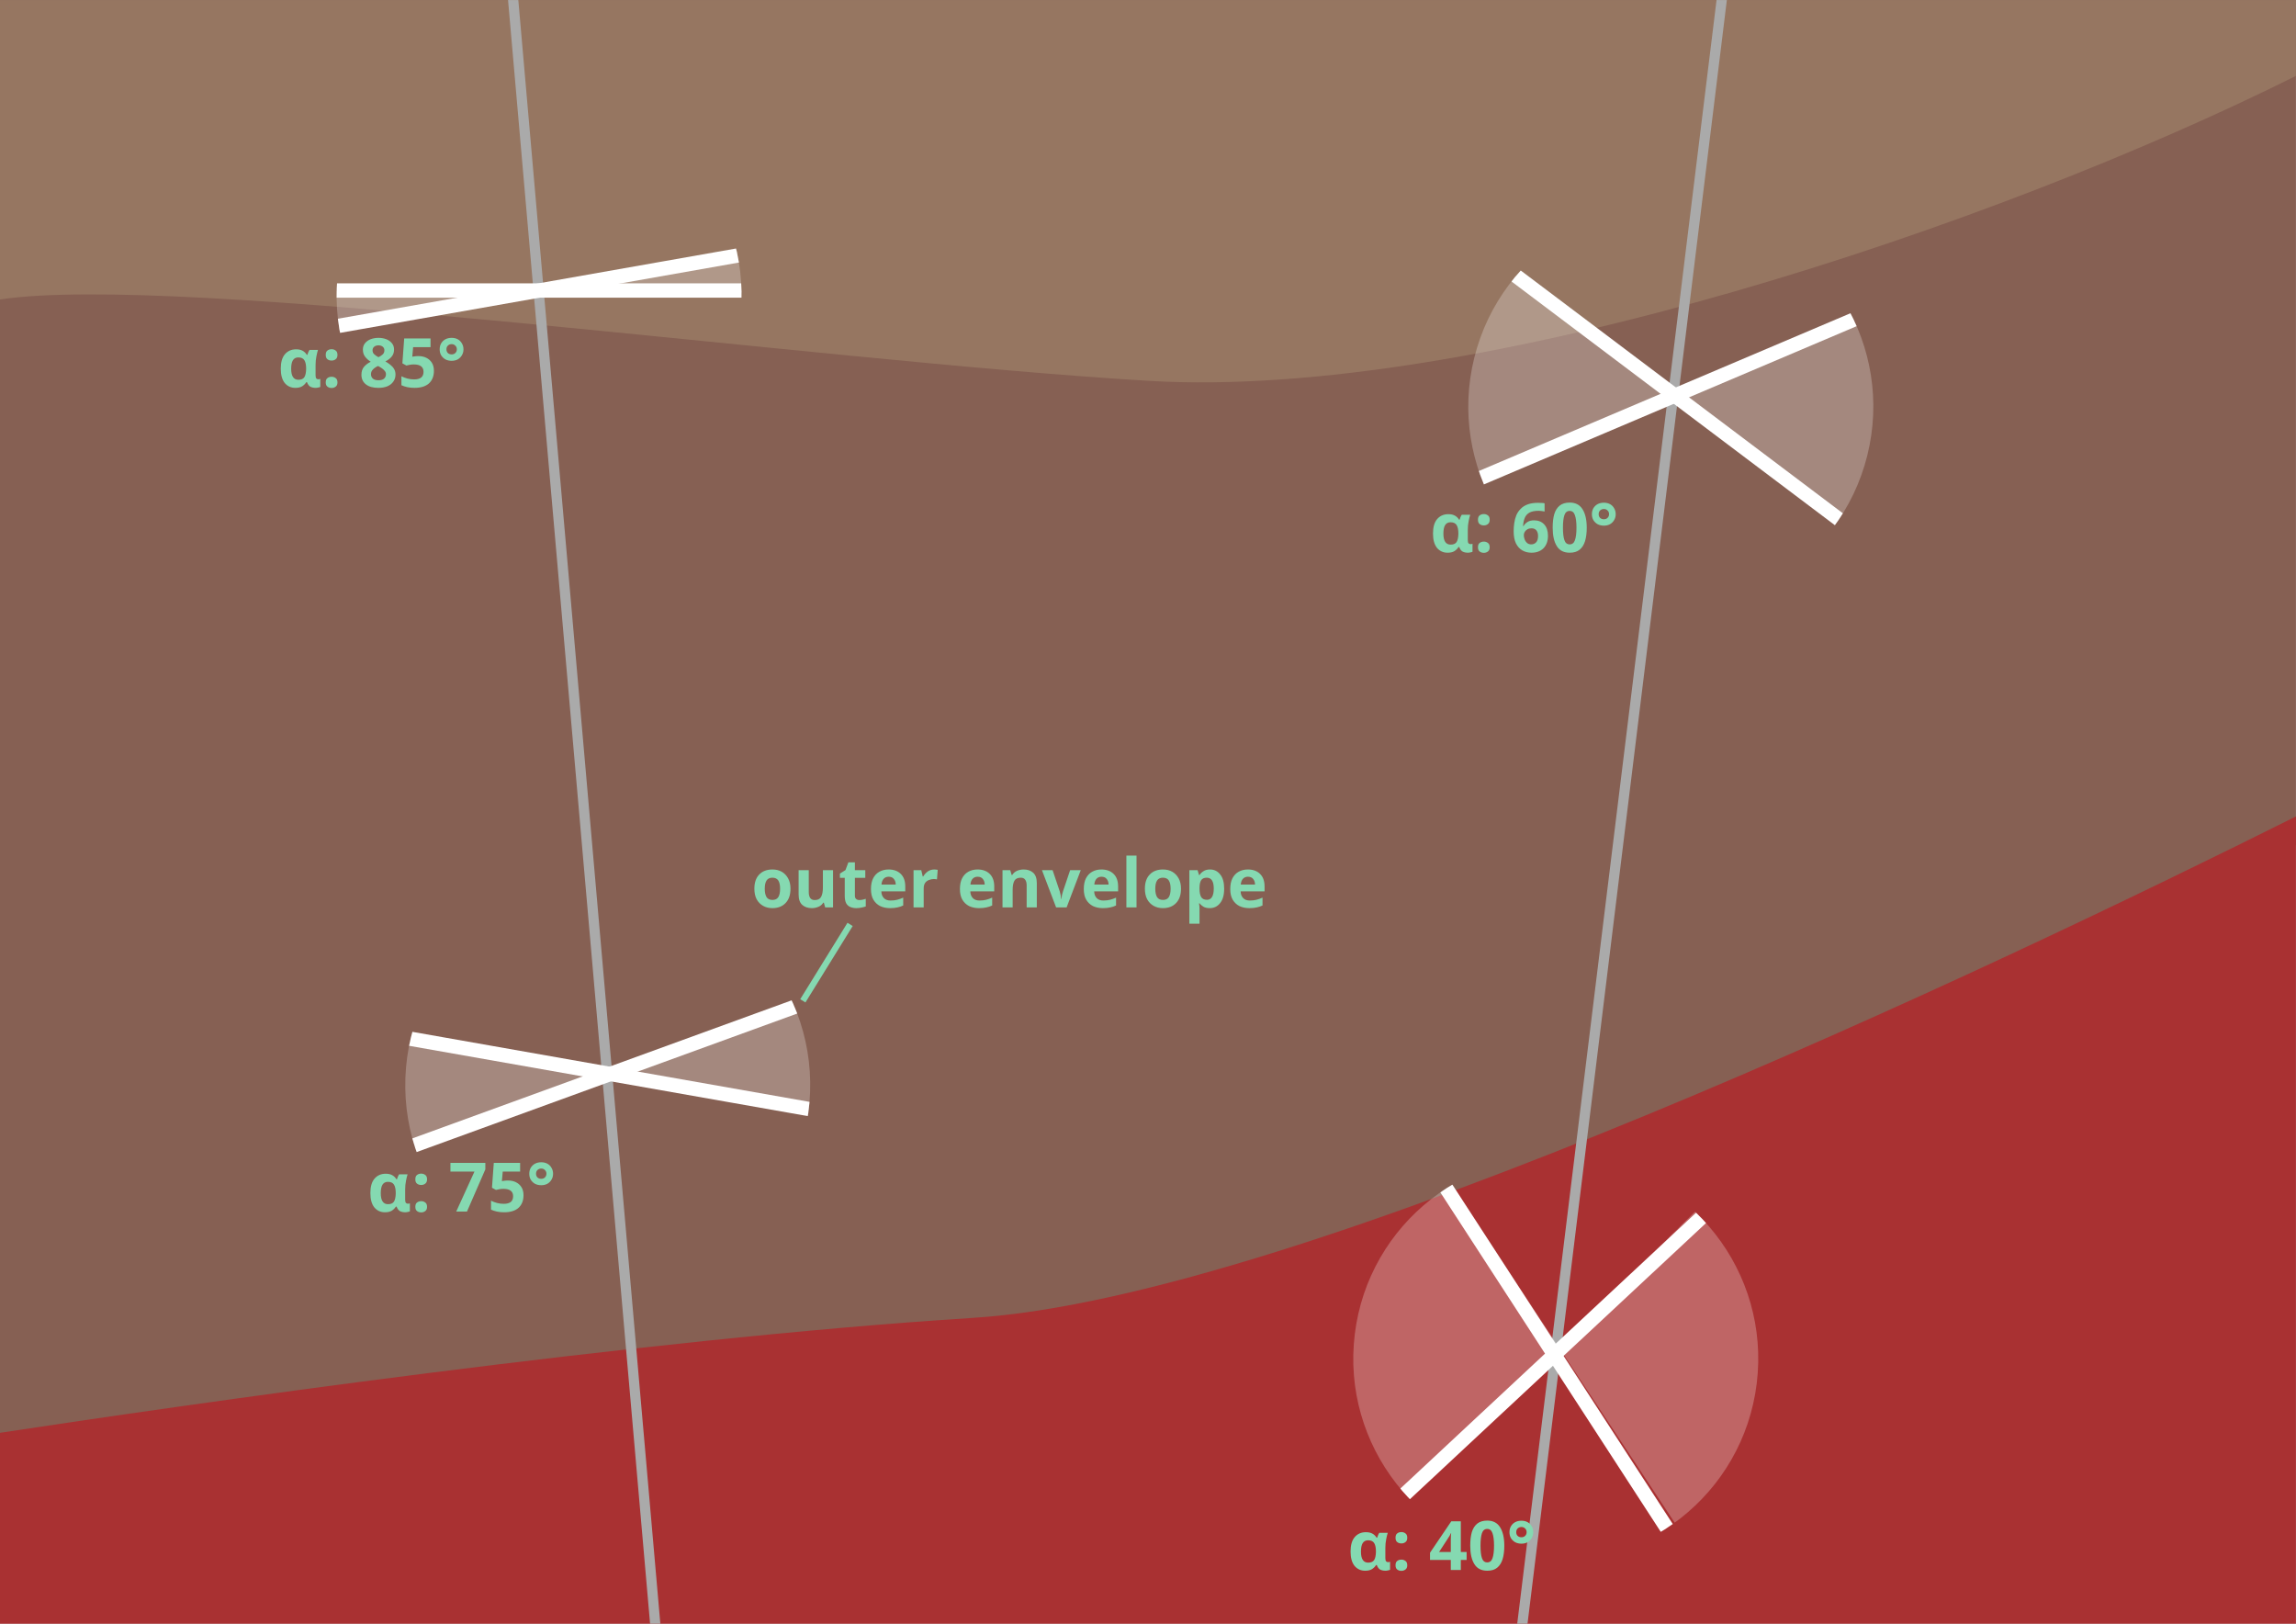
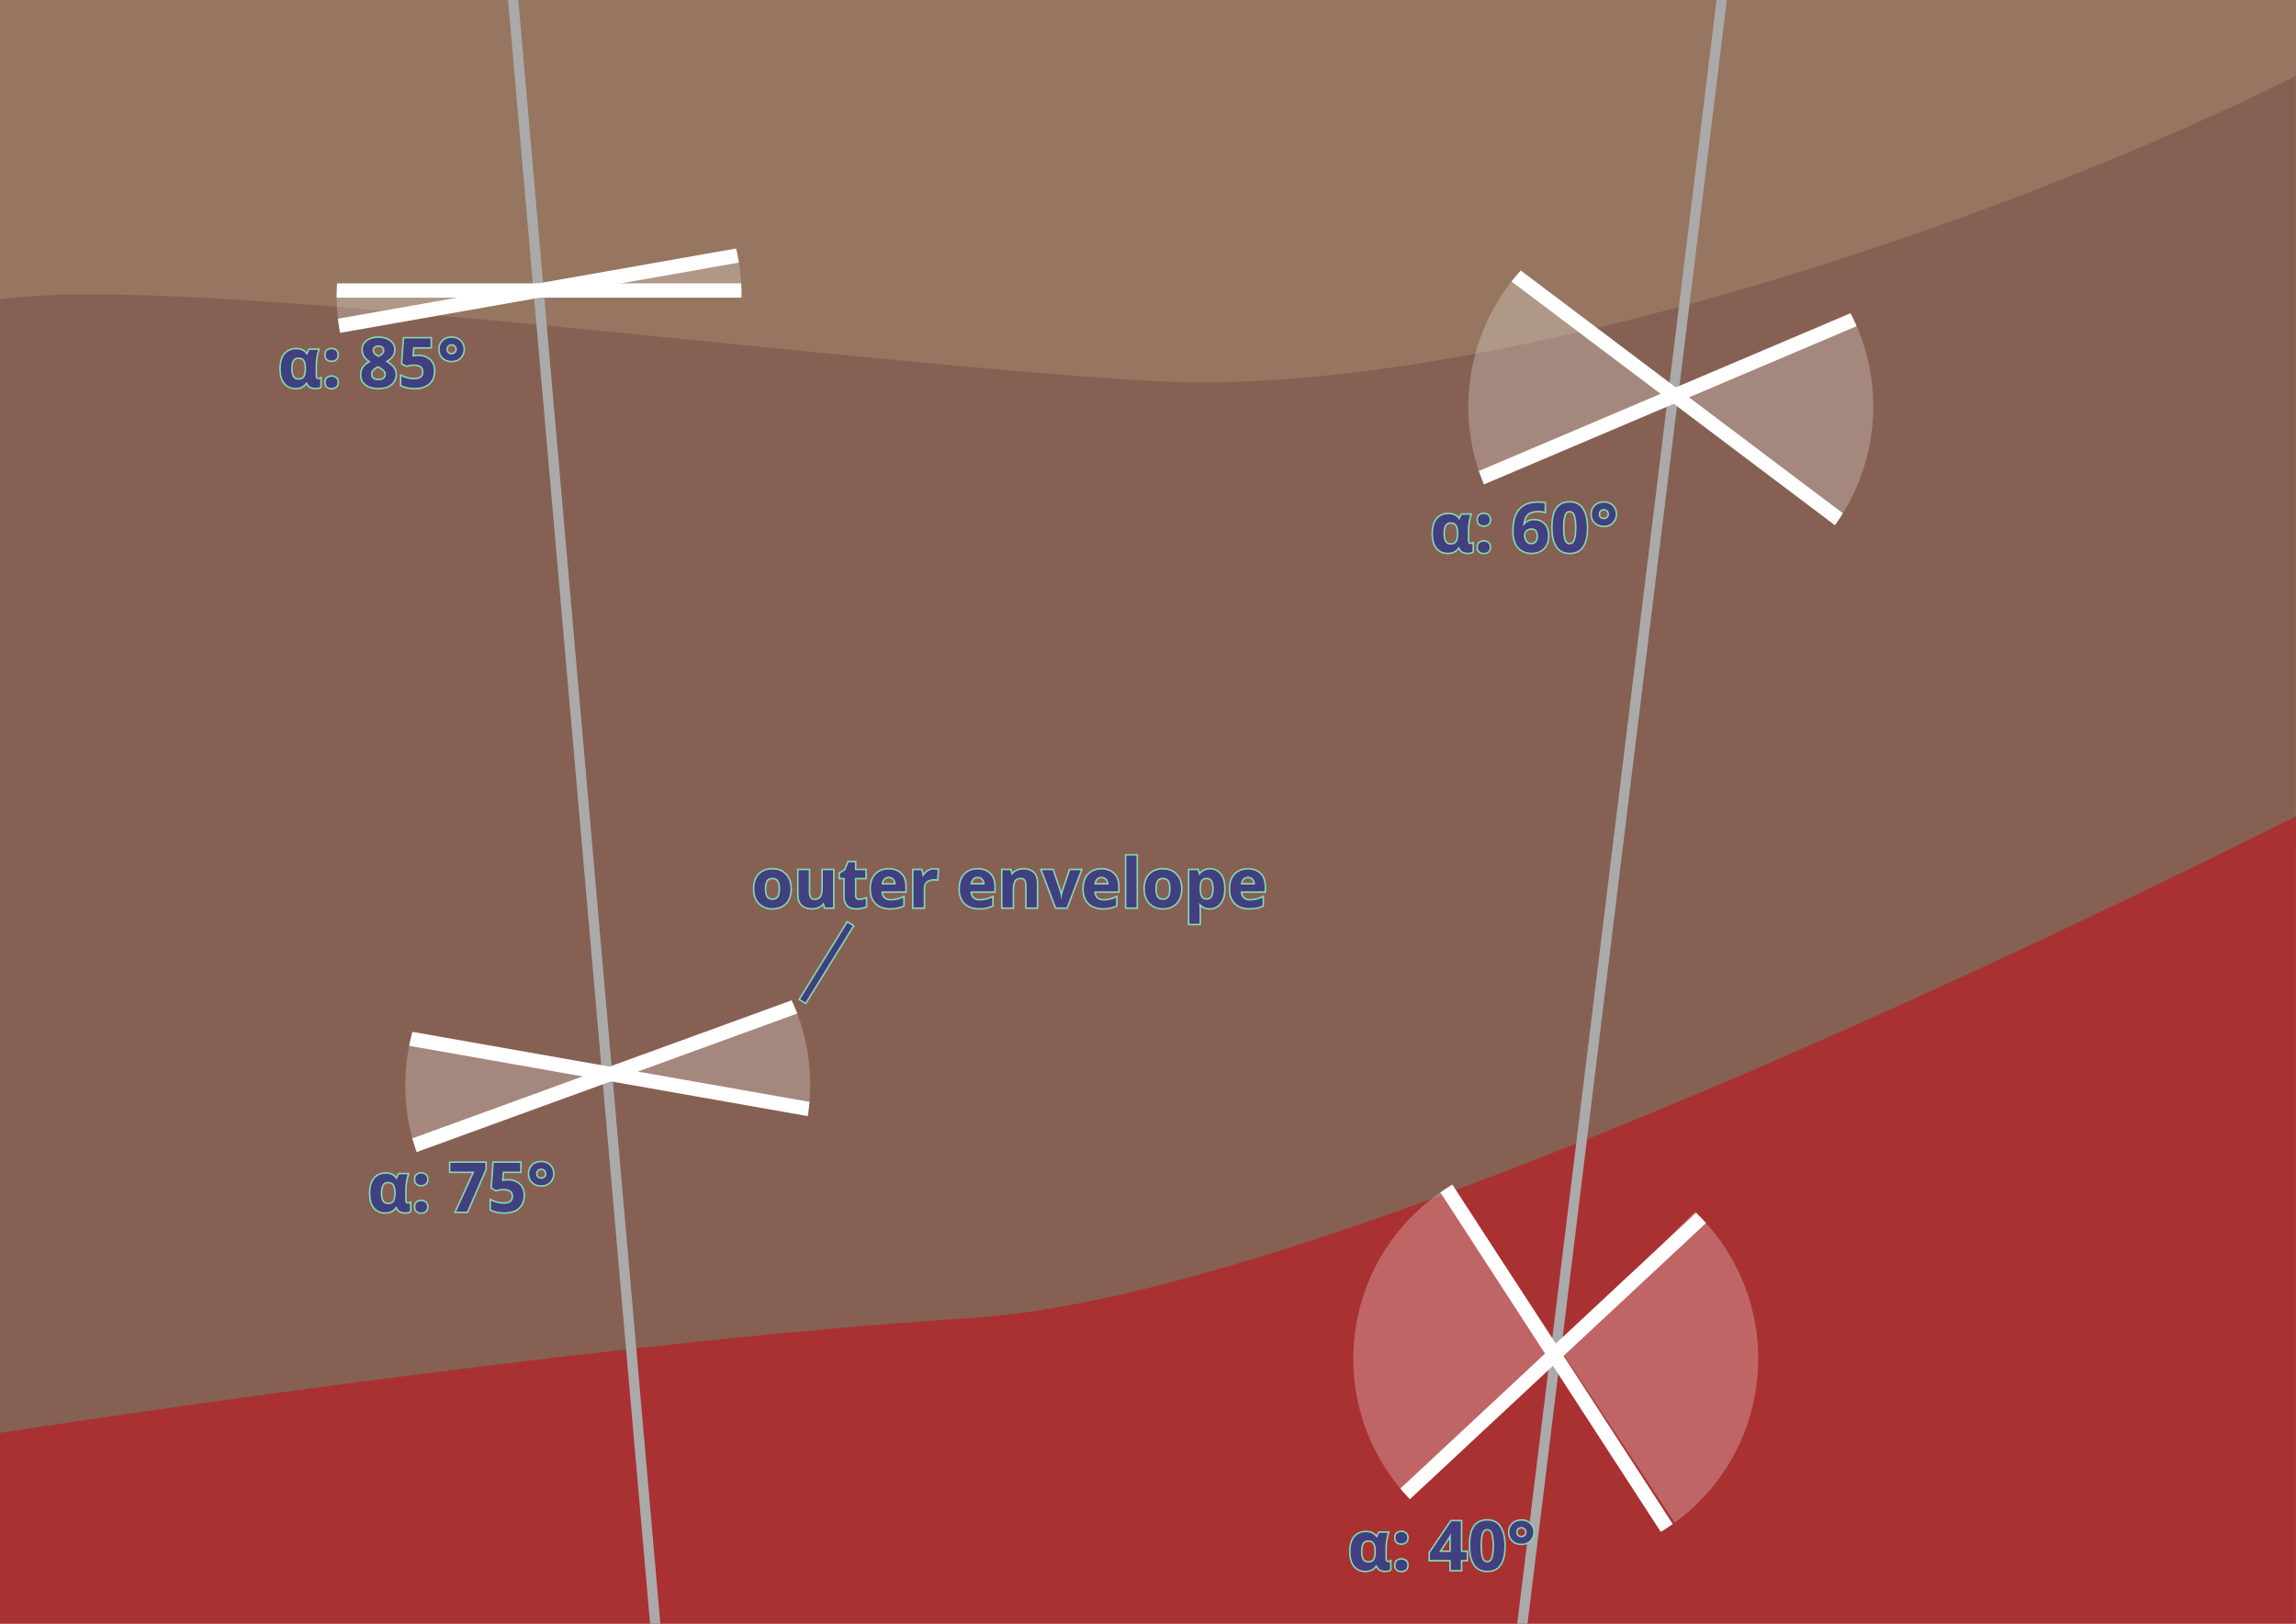
<svg xmlns="http://www.w3.org/2000/svg" width="297mm" height="210mm" viewBox="0 0 297 210" version="1.1" id="svg1">
  <defs id="defs1">
    <clipPath clipPathUnits="userSpaceOnUse" id="clipPath12">
      <circle style="fill:none;fill-opacity:1;stroke:#aaaaaa;stroke-width:1.241;stroke-linecap:square;stroke-miterlimit:2;stroke-dasharray:none;stroke-opacity:1;paint-order:markers stroke fill" id="circle13" cx="-206.098" cy="104.476" r="26.192" />
    </clipPath>
    <clipPath clipPathUnits="userSpaceOnUse" id="clipPath13">
      <rect style="fill:none;fill-opacity:1;stroke:none;stroke-width:0.794;stroke-linecap:square;stroke-miterlimit:2;stroke-dasharray:none;stroke-opacity:1;paint-order:markers stroke fill" id="rect14" width="297.023" height="209.997" x="-0.029" y="0.007" />
    </clipPath>
    <clipPath clipPathUnits="userSpaceOnUse" id="clipPath15">
      <rect style="fill:none;fill-opacity:1;stroke:none;stroke-width:0.794;stroke-linecap:square;stroke-miterlimit:2;stroke-dasharray:none;stroke-opacity:1;paint-order:markers stroke fill" id="rect16" width="297.023" height="209.997" x="-0.029" y="0.007" />
    </clipPath>
    <clipPath clipPathUnits="userSpaceOnUse" id="clipPath19">
      <circle style="fill:none;fill-opacity:1;stroke:#aaaaaa;stroke-width:1.241;stroke-linecap:square;stroke-miterlimit:2;stroke-dasharray:none;stroke-opacity:1;paint-order:markers stroke fill" id="circle19" cx="-206.098" cy="104.476" r="26.192" />
    </clipPath>
    <clipPath clipPathUnits="userSpaceOnUse" id="clipPath20">
      <circle style="fill:none;fill-opacity:1;stroke:#aaaaaa;stroke-width:1.241;stroke-linecap:square;stroke-miterlimit:2;stroke-dasharray:none;stroke-opacity:1;paint-order:markers stroke fill" id="circle21" cx="-206.098" cy="104.476" r="26.192" />
    </clipPath>
    <clipPath clipPathUnits="userSpaceOnUse" id="clipPath20-3">
      <circle style="fill:none;fill-opacity:1;stroke:#aaaaaa;stroke-width:1.241;stroke-linecap:square;stroke-miterlimit:2;stroke-dasharray:none;stroke-opacity:1;paint-order:markers stroke fill" id="circle21-1" cx="-206.098" cy="104.476" r="26.192" />
    </clipPath>
    <clipPath clipPathUnits="userSpaceOnUse" id="clipPath22">
      <circle style="fill:none;fill-opacity:1;stroke:#aaaaaa;stroke-width:1.241;stroke-linecap:square;stroke-miterlimit:2;stroke-dasharray:none;stroke-opacity:1;paint-order:markers stroke fill" id="circle23" cx="-206.098" cy="104.476" r="26.192" />
    </clipPath>
  </defs>
  <g id="layer2">
    <rect style="fill:#d0cdcf;fill-opacity:1;stroke:none;stroke-width:0.794;stroke-linecap:square;stroke-miterlimit:2;stroke-dasharray:none;stroke-opacity:1;paint-order:markers stroke fill" id="rect2" width="297.023" height="209.997" x="-0.029" y="0.007" />
  </g>
  <g id="layer3">
    <path d="M -0.029,0.007 V 189.019 C 23.062,185.515 82.516,176.896 125.928,174.143 168.366,171.452 258.221,128.668 296.994,109.296 V 0.007 Z" style="display:inline;fill:#866053;fill-opacity:1;stroke-width:0.794;stroke-linecap:square;stroke-miterlimit:2;paint-order:markers stroke fill" id="path6" />
    <path d="M 296.994,105.592 C 258.221,124.964 168.366,167.748 125.928,170.439 82.516,173.191 23.062,181.811 -0.029,185.315 V 210.003 H 296.994 Z" style="display:inline;fill:#a93132;stroke-width:0.794;stroke-linecap:square;stroke-miterlimit:2;paint-order:markers stroke fill" id="path8" />
    <path d="M -0.029,0.007 V 38.736 C 23.062,35.232 105.271,46.694 148.682,49.26 191.132,51.768 258.221,29.185 296.994,9.813 V 0.007 Z" style="display:inline;fill:#967661;fill-opacity:1;stroke-width:0.794;stroke-linecap:square;stroke-miterlimit:2;paint-order:markers stroke fill" id="path9" />
  </g>
  <g id="layer1">
    <path style="fill:none;fill-opacity:1;stroke:#aaaaaa;stroke-width:1.323;stroke-linecap:square;stroke-miterlimit:2;stroke-dasharray:none;stroke-opacity:1;paint-order:markers stroke fill" d="M 227.539,-39.313 191.505,254.153" id="path12" clip-path="url(#clipPath15)" />
    <path style="fill:none;fill-opacity:1;stroke:#aaaaaa;stroke-width:1.323;stroke-linecap:square;stroke-miterlimit:2;stroke-dasharray:none;stroke-opacity:1;paint-order:markers stroke fill" d="M 62.804,-40.903 88.573,253.642" id="path13" clip-path="url(#clipPath13)" />
  </g>
  <g id="layer5">
    <g id="g21" style="fill:none;fill-opacity:1;stroke:#ffffff;stroke-width:1.587;stroke-linecap:square;stroke-miterlimit:2;stroke-dasharray:none;stroke-opacity:1;paint-order:markers stroke fill" clip-path="url(#clipPath22)" transform="rotate(7,-584.9599,3470.119)">
      <path style="fill:#ffffff;fill-opacity:0.251;stroke:none;stroke-width:1.587;stroke-linecap:square;stroke-miterlimit:2;stroke-dasharray:none;stroke-opacity:1;paint-order:markers stroke fill" d="m 173.586,202.16 2.061,-67.254 47.653,72.122 11.368,-65.665 z" id="path24" transform="rotate(-7,-584.9596,3470.119)" />
      <path style="fill:none;fill-opacity:1;stroke:#ffffff;stroke-width:1.852;stroke-linecap:square;stroke-miterlimit:2;stroke-dasharray:none;stroke-opacity:1;paint-order:markers stroke fill" d="m -303.443,-11.73 190.053,226.497" id="path14-1" />
      <path style="fill:none;fill-opacity:1;stroke:#ffffff;stroke-width:1.852;stroke-linecap:square;stroke-miterlimit:2;stroke-dasharray:none;stroke-opacity:1;paint-order:markers stroke fill" d="M -117.476,-1.931 -307.529,224.566" id="path14-1-9" />
    </g>
    <g id="g27" style="fill:none;fill-opacity:1;stroke:#ffffff;stroke-width:1.587;stroke-linecap:square;stroke-miterlimit:2;stroke-dasharray:none;stroke-opacity:1;paint-order:markers stroke fill" clip-path="url(#clipPath22)" transform="rotate(2,1829.739,7972.565)">
      <path style="display:inline;fill:#ffffff;fill-opacity:0.251;stroke:none;stroke-width:1.587;stroke-linecap:square;stroke-miterlimit:2;stroke-dasharray:none;stroke-opacity:1;paint-order:markers stroke fill" d="m -178.726,103.11 -54.777,1.708 -1.121,5.768 56.479,-13.437 z" id="path28" />
      <path style="display:inline;fill:none;fill-opacity:1;stroke:#ffffff;stroke-width:1.852;stroke-linecap:square;stroke-miterlimit:2;stroke-dasharray:none;stroke-opacity:1;paint-order:markers stroke fill" d="M -60.126,72.797 -349.335,134.271" id="path26" />
      <path style="display:inline;fill:none;fill-opacity:1;stroke:#ffffff;stroke-width:1.852;stroke-linecap:square;stroke-miterlimit:2;stroke-dasharray:none;stroke-opacity:1;paint-order:markers stroke fill" d="M -373.172,109.664 -77.681,99.345" id="path27" />
    </g>
    <g id="g31" style="fill:none;fill-opacity:1;stroke:#ffffff;stroke-width:1.587;stroke-linecap:square;stroke-miterlimit:2;stroke-dasharray:none;stroke-opacity:1;paint-order:markers stroke fill" clip-path="url(#clipPath22)" transform="rotate(14,216.3511,1797.905)">
      <path style="fill:#ffffff;fill-opacity:0.251;stroke:none;stroke-width:1.587;stroke-linecap:square;stroke-miterlimit:2;stroke-dasharray:none;stroke-opacity:1;paint-order:markers stroke fill" d="M 168.57,102.213 116.788,72.536 114.598,102.983 168.687,73.075 Z" id="path29" transform="rotate(-7,95.61356,2944.072)" />
      <path style="fill:none;fill-opacity:1;stroke:#ffffff;stroke-width:1.852;stroke-linecap:square;stroke-miterlimit:2;stroke-dasharray:none;stroke-opacity:1;paint-order:markers stroke fill" d="M -348.869,42.307 -76.703,157.835" id="path30" />
      <path style="fill:none;fill-opacity:1;stroke:#ffffff;stroke-width:1.852;stroke-linecap:square;stroke-miterlimit:2;stroke-dasharray:none;stroke-opacity:1;paint-order:markers stroke fill" d="M -97.581,21.325 -333.714,199.264" id="path31" />
    </g>
    <g id="g34" style="fill:none;fill-opacity:1;stroke:#ffffff;stroke-width:1.587;stroke-linecap:square;stroke-miterlimit:2;stroke-dasharray:none;stroke-opacity:1;paint-order:markers stroke fill" clip-path="url(#clipPath22)" transform="rotate(2,-1091.051,8277.993)">
      <path style="fill:#ffffff;fill-opacity:0.251;stroke:none;stroke-width:1.587;stroke-linecap:square;stroke-miterlimit:2;stroke-dasharray:none;stroke-opacity:1;paint-order:markers stroke fill" d="m 114.691,94.928 -0.127,-14.239 54.234,13.944 0.189,-14.184 z" id="path32" transform="rotate(-7,95.61344,2944.072)" />
      <path style="fill:none;fill-opacity:1;stroke:#ffffff;stroke-width:1.852;stroke-linecap:square;stroke-miterlimit:2;stroke-dasharray:none;stroke-opacity:1;paint-order:markers stroke fill" d="M -61.635,44.772 -335.776,155.532" id="path33" />
      <path style="fill:none;fill-opacity:1;stroke:#ffffff;stroke-width:1.852;stroke-linecap:square;stroke-miterlimit:2;stroke-dasharray:none;stroke-opacity:1;paint-order:markers stroke fill" d="M -365.798,80.548 -73.005,121.697" id="path34" />
    </g>
    <g id="g42" style="display:none;fill:none;fill-opacity:1;stroke:#ffffff;stroke-width:1.587;stroke-linecap:square;stroke-miterlimit:2;stroke-dasharray:none;stroke-opacity:1;paint-order:markers stroke fill" clip-path="url(#clipPath22)" transform="rotate(22,-22.79277,1175.827)">
      <path style="fill:none;fill-opacity:1;stroke:#ffffff;stroke-width:1.852;stroke-linecap:square;stroke-miterlimit:2;stroke-dasharray:none;stroke-opacity:1;paint-order:markers stroke fill" d="M -117.476,-1.931 -307.529,224.566" id="path42" />
    </g>
  </g>
  <g id="layer7">
-     <path style="fill:none;fill-opacity:1;stroke:#85d9b1;stroke-width:0.794;stroke-linecap:square;stroke-miterlimit:2;stroke-dasharray:none;stroke-opacity:1;paint-order:markers stroke fill" d="m 104.06,129.103 5.695,-9.209" id="path36" />
-     <text xml:space="preserve" style="font-style:normal;font-variant:normal;font-weight:bold;font-stretch:normal;font-size:8.819px;line-height:1;font-family:Calibri;-inkscape-font-specification:'Calibri, Bold';font-variant-ligatures:normal;font-variant-caps:normal;font-variant-numeric:normal;font-variant-east-asian:normal;writing-mode:lr-tb;direction:ltr;fill:#85d9b1;fill-opacity:1;stroke:none;stroke-width:1.587;stroke-linecap:square;stroke-miterlimit:2;stroke-dasharray:none;stroke-opacity:1;paint-order:markers stroke fill" x="35.929" y="50.069" id="text36">
-       <tspan id="tspan36" style="font-style:normal;font-variant:normal;font-weight:bold;font-stretch:normal;font-size:8.819px;line-height:1;font-family:Calibri;-inkscape-font-specification:'Calibri, Bold';font-variant-ligatures:normal;font-variant-caps:normal;font-variant-numeric:normal;font-variant-east-asian:normal;writing-mode:lr-tb;direction:ltr;fill:#85d9b1;fill-opacity:1;stroke:none;stroke-width:1.587;stroke-linecap:square;stroke-miterlimit:2;stroke-dasharray:none;stroke-opacity:1;paint-order:markers stroke fill" x="35.929" y="50.069">α: 85°</tspan>
+     <path style="fill:#413f80;fill-opacity:1;stroke:#85d9b1;stroke-width:1.191;stroke-linecap:square;stroke-miterlimit:2;stroke-dasharray:none;stroke-opacity:1;paint-order:markers stroke fill" d="m 104.06,129.103 5.695,-9.209" id="path1" />
+     <path style="fill:none;fill-opacity:1;stroke:#413f80;stroke-width:0.794;stroke-linecap:square;stroke-miterlimit:2;stroke-dasharray:none;stroke-opacity:1;paint-order:markers stroke fill" d="m 104.06,129.103 5.695,-9.209" id="path36" />
+     <text xml:space="preserve" style="font-style:normal;font-variant:normal;font-weight:bold;font-stretch:normal;font-size:8.819px;line-height:1;font-family:Calibri;-inkscape-font-specification:'Calibri, Bold';font-variant-ligatures:normal;font-variant-caps:normal;font-variant-numeric:normal;font-variant-east-asian:normal;writing-mode:lr-tb;direction:ltr;fill:#413f80;fill-opacity:1;stroke:#85d9b1;stroke-width:0.397;stroke-linecap:square;stroke-miterlimit:2;stroke-dasharray:none;stroke-opacity:1;paint-order:markers stroke fill" x="35.929" y="50.069" id="text36">
+       <tspan id="tspan36" style="font-style:normal;font-variant:normal;font-weight:bold;font-stretch:normal;font-size:8.819px;line-height:1;font-family:Calibri;-inkscape-font-specification:'Calibri, Bold';font-variant-ligatures:normal;font-variant-caps:normal;font-variant-numeric:normal;font-variant-east-asian:normal;writing-mode:lr-tb;direction:ltr;fill:#413f80;fill-opacity:1;stroke:#85d9b1;stroke-width:0.397;stroke-linecap:square;stroke-miterlimit:2;stroke-dasharray:none;stroke-opacity:1;paint-order:markers stroke fill" x="35.929" y="50.069">α: 85°</tspan>
    </text>
-     <text xml:space="preserve" style="font-style:normal;font-variant:normal;font-weight:bold;font-stretch:normal;font-size:8.819px;line-height:1;font-family:Calibri;-inkscape-font-specification:'Calibri, Bold';font-variant-ligatures:normal;font-variant-caps:normal;font-variant-numeric:normal;font-variant-east-asian:normal;writing-mode:lr-tb;direction:ltr;fill:#85d9b1;fill-opacity:1;stroke:none;stroke-width:1.587;stroke-linecap:square;stroke-miterlimit:2;stroke-dasharray:none;stroke-opacity:1;paint-order:markers stroke fill" x="97.19" y="117.356" id="text37">
-       <tspan id="tspan37" style="stroke-width:1.587" x="97.19" y="117.356">outer envelope</tspan>
+     <text xml:space="preserve" style="font-style:normal;font-variant:normal;font-weight:bold;font-stretch:normal;font-size:8.819px;line-height:1;font-family:Calibri;-inkscape-font-specification:'Calibri, Bold';font-variant-ligatures:normal;font-variant-caps:normal;font-variant-numeric:normal;font-variant-east-asian:normal;writing-mode:lr-tb;direction:ltr;fill:#413f80;fill-opacity:1;stroke:#85d9b1;stroke-width:0.397;stroke-linecap:square;stroke-miterlimit:2;stroke-dasharray:none;stroke-opacity:1;paint-order:markers stroke fill" x="97.19" y="117.356" id="text37">
+       <tspan id="tspan37" style="stroke-width:0.397;fill:#413f80;fill-opacity:1;stroke:#85d9b1;stroke-opacity:1;stroke-dasharray:none" x="97.19" y="117.356">outer envelope</tspan>
    </text>
-     <text xml:space="preserve" style="font-style:normal;font-variant:normal;font-weight:bold;font-stretch:normal;font-size:8.819px;line-height:1;font-family:Calibri;-inkscape-font-specification:'Calibri, Bold';font-variant-ligatures:normal;font-variant-caps:normal;font-variant-numeric:normal;font-variant-east-asian:normal;writing-mode:lr-tb;direction:ltr;fill:#85d9b1;fill-opacity:1;stroke:none;stroke-width:1.587;stroke-linecap:square;stroke-miterlimit:2;stroke-dasharray:none;stroke-opacity:1;paint-order:markers stroke fill" x="47.519" y="156.697" id="text38">
-       <tspan id="tspan38" style="stroke-width:1.587" x="47.519" y="156.697">α: 75°</tspan>
+     <text xml:space="preserve" style="font-style:normal;font-variant:normal;font-weight:bold;font-stretch:normal;font-size:8.819px;line-height:1;font-family:Calibri;-inkscape-font-specification:'Calibri, Bold';font-variant-ligatures:normal;font-variant-caps:normal;font-variant-numeric:normal;font-variant-east-asian:normal;writing-mode:lr-tb;direction:ltr;fill:#413f80;fill-opacity:1;stroke:#85d9b1;stroke-width:0.397;stroke-linecap:square;stroke-miterlimit:2;stroke-dasharray:none;stroke-opacity:1;paint-order:markers stroke fill" x="47.519" y="156.697" id="text38">
+       <tspan id="tspan38" style="stroke-width:0.397;fill:#413f80;fill-opacity:1;stroke:#85d9b1;stroke-opacity:1;stroke-dasharray:none" x="47.519" y="156.697">α: 75°</tspan>
    </text>
-     <text xml:space="preserve" style="font-style:normal;font-variant:normal;font-weight:bold;font-stretch:normal;font-size:8.819px;line-height:1;font-family:Calibri;-inkscape-font-specification:'Calibri, Bold';font-variant-ligatures:normal;font-variant-caps:normal;font-variant-numeric:normal;font-variant-east-asian:normal;writing-mode:lr-tb;direction:ltr;fill:#85d9b1;fill-opacity:1;stroke:none;stroke-width:1.587;stroke-linecap:square;stroke-miterlimit:2;stroke-dasharray:none;stroke-opacity:1;paint-order:markers stroke fill" x="184.976" y="71.394" id="text39">
-       <tspan id="tspan39" style="stroke-width:1.587" x="184.976" y="71.394">α: 60°</tspan>
+     <text xml:space="preserve" style="font-style:normal;font-variant:normal;font-weight:bold;font-stretch:normal;font-size:8.819px;line-height:1;font-family:Calibri;-inkscape-font-specification:'Calibri, Bold';font-variant-ligatures:normal;font-variant-caps:normal;font-variant-numeric:normal;font-variant-east-asian:normal;writing-mode:lr-tb;direction:ltr;fill:#413f80;fill-opacity:1;stroke:#85d9b1;stroke-width:0.397;stroke-linecap:square;stroke-miterlimit:2;stroke-dasharray:none;stroke-opacity:1;paint-order:markers stroke fill" x="184.976" y="71.394" id="text39">
+       <tspan id="tspan39" style="stroke-width:0.397;fill:#413f80;fill-opacity:1;stroke:#85d9b1;stroke-opacity:1;stroke-dasharray:none" x="184.976" y="71.394">α: 60°</tspan>
    </text>
-     <text xml:space="preserve" style="font-style:normal;font-variant:normal;font-weight:bold;font-stretch:normal;font-size:8.819px;line-height:1;font-family:Calibri;-inkscape-font-specification:'Calibri, Bold';font-variant-ligatures:normal;font-variant-caps:normal;font-variant-numeric:normal;font-variant-east-asian:normal;writing-mode:lr-tb;direction:ltr;display:none;fill:#85d9b1;fill-opacity:1;stroke:none;stroke-width:1.587;stroke-linecap:square;stroke-miterlimit:2;stroke-dasharray:none;stroke-opacity:1;paint-order:markers stroke fill" x="219.762" y="114.848" id="text39-3">
-       <tspan id="tspan39-1" style="stroke-width:1.587" x="219.762" y="114.848">α: 55°</tspan>
-       <tspan style="stroke-width:1.587" x="219.762" y="123.668" id="tspan42">β: 0°</tspan>
+     <text xml:space="preserve" style="font-style:normal;font-variant:normal;font-weight:bold;font-stretch:normal;font-size:8.819px;line-height:1;font-family:Calibri;-inkscape-font-specification:'Calibri, Bold';font-variant-ligatures:normal;font-variant-caps:normal;font-variant-numeric:normal;font-variant-east-asian:normal;writing-mode:lr-tb;direction:ltr;display:none;fill:#413f80;fill-opacity:1;stroke:#85d9b1;stroke-width:0.397;stroke-linecap:square;stroke-miterlimit:2;stroke-dasharray:none;stroke-opacity:1;paint-order:markers stroke fill" x="219.762" y="114.848" id="text39-3">
+       <tspan id="tspan39-1" style="stroke-width:0.397;fill:#413f80;fill-opacity:1;stroke:#85d9b1;stroke-opacity:1;stroke-dasharray:none" x="219.762" y="114.848">α: 55°</tspan>
+       <tspan style="stroke-width:0.397;fill:#413f80;fill-opacity:1;stroke:#85d9b1;stroke-opacity:1;stroke-dasharray:none" x="219.762" y="123.668" id="tspan42">β: 0°</tspan>
    </text>
-     <text xml:space="preserve" style="font-style:normal;font-variant:normal;font-weight:bold;font-stretch:normal;font-size:8.819px;line-height:1;font-family:Calibri;-inkscape-font-specification:'Calibri, Bold';font-variant-ligatures:normal;font-variant-caps:normal;font-variant-numeric:normal;font-variant-east-asian:normal;writing-mode:lr-tb;direction:ltr;fill:#85d9b1;fill-opacity:1;stroke:none;stroke-width:1.587;stroke-linecap:square;stroke-miterlimit:2;stroke-dasharray:none;stroke-opacity:1;paint-order:markers stroke fill" x="174.314" y="203.057" id="text40">
-       <tspan id="tspan40" style="stroke-width:1.587" x="174.314" y="203.057">α: 40°</tspan>
+     <text xml:space="preserve" style="font-style:normal;font-variant:normal;font-weight:bold;font-stretch:normal;font-size:8.819px;line-height:1;font-family:Calibri;-inkscape-font-specification:'Calibri, Bold';font-variant-ligatures:normal;font-variant-caps:normal;font-variant-numeric:normal;font-variant-east-asian:normal;writing-mode:lr-tb;direction:ltr;fill:#413f80;fill-opacity:1;stroke:#85d9b1;stroke-width:0.397;stroke-linecap:square;stroke-miterlimit:2;stroke-dasharray:none;stroke-opacity:1;paint-order:markers stroke fill" x="174.314" y="203.057" id="text40">
+       <tspan id="tspan40" style="stroke-width:0.397;fill:#413f80;fill-opacity:1;stroke:#85d9b1;stroke-opacity:1;stroke-dasharray:none" x="174.314" y="203.057">α: 40°</tspan>
    </text>
  </g>
</svg>
